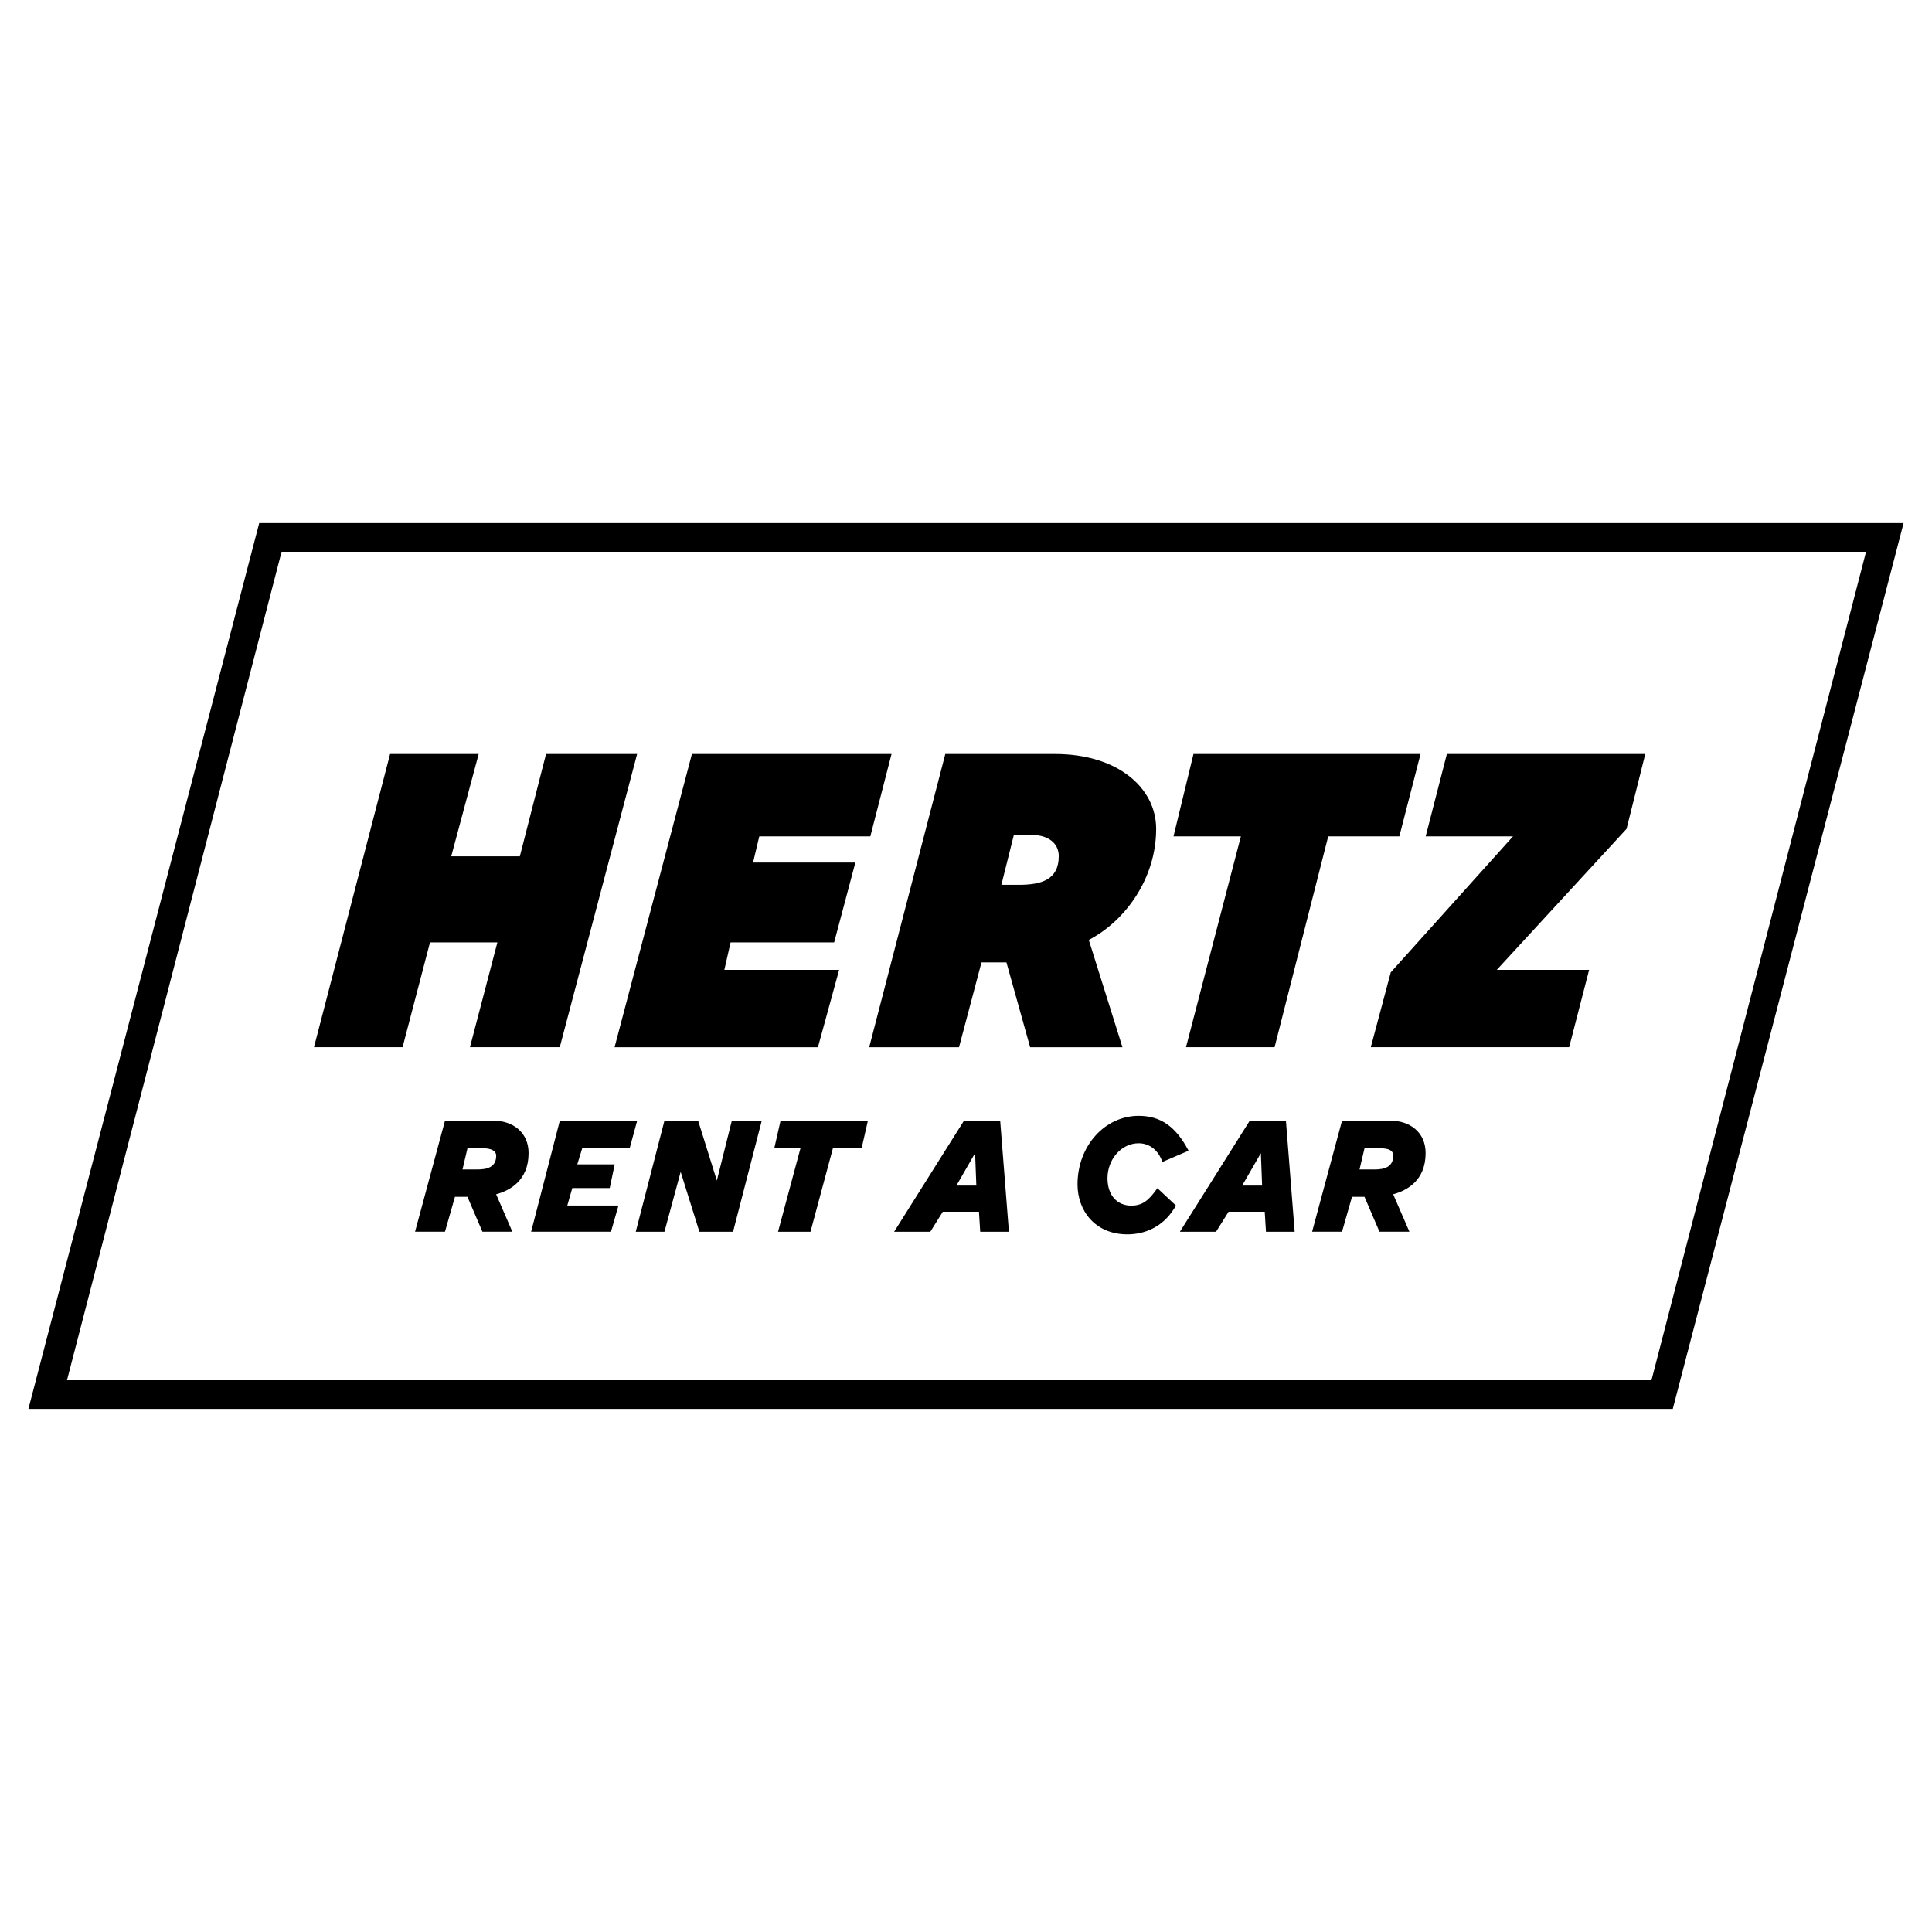
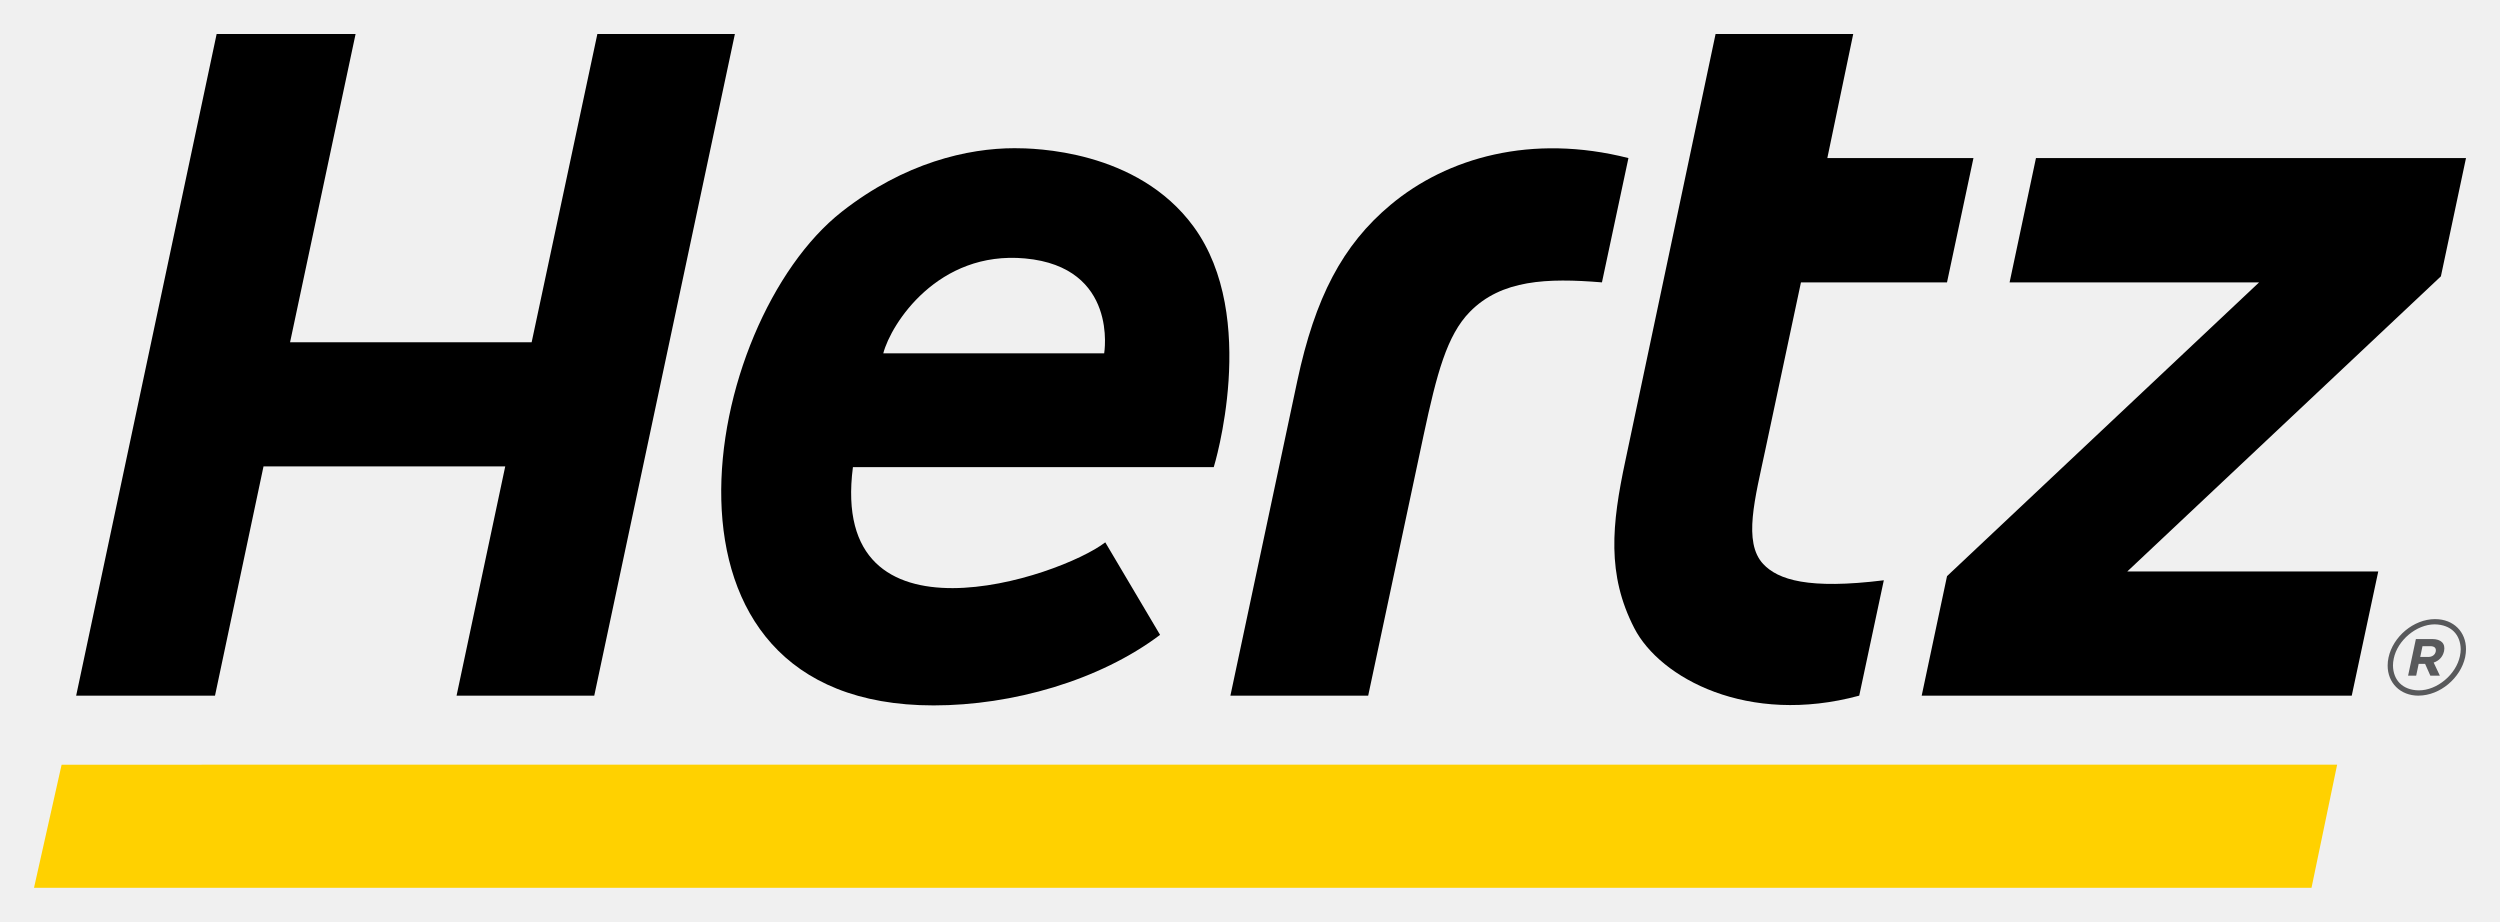
- <svg xmlns="http://www.w3.org/2000/svg" width="2500" height="2500" viewBox="0 0 192.756 192.756">
-   <g fill-rule="evenodd" clip-rule="evenodd">
-     <path fill="#fff" d="M0 0h192.756v192.756H0V0z" />
-     <path d="M189.922 52.188l-23.029 88.38H2.834l23.028-88.38h164.06zM28.093 55.051l-21.41 82.654h158.084l21.408-82.654H28.093zm10.826 20.177h8.838l-2.738 10.208h6.846l2.614-10.208h9.086l-7.717 29.253h-8.962l2.738-10.457h-6.722l-2.738 10.457h-8.838l7.593-29.253zm55.394 0h10.955c6.223 0 10.082 3.361 10.082 7.469 0 4.979-3.111 9.212-6.721 11.079l3.359 10.706h-9.211l-2.365-8.465h-2.488l-2.242 8.465H86.72l7.593-29.254zm5.595 13.051h1.744c2.24 0 3.982-.498 3.982-2.863 0-1.245-.996-2.117-2.738-2.117h-1.742l-1.246 4.98zM69.033 75.228h19.916l-2.116 8.216H75.754l-.622 2.614h10.207l-2.116 7.967H72.891l-.622 2.738h11.452l-2.116 7.719h-20.29l7.718-29.254zm69.723 21.784l12.197-13.568h-8.713l2.115-8.216h19.793l-1.867 7.469-12.945 14.065h9.211l-1.992 7.719h-19.791l1.992-7.469zm-19.682-21.784h22.654l-2.115 8.216h-7.096l-5.352 21.037h-8.838l5.477-21.037h-6.723l1.993-8.216zm-52.782 36.583h3.361l1.867 5.975 1.494-5.975h2.987l-2.863 11.078h-3.361l-1.867-5.975-1.618 5.975h-2.863l2.863-11.078zm58.397 0h3.609l.871 11.078h-2.863l-.123-1.992h-3.609l-1.246 1.992h-3.609l6.97-11.078zm-.759 6.476h1.992l-.125-3.236-1.867 3.236zm-27.752-6.476h3.611l.871 11.078h-2.863l-.125-1.992h-3.609l-1.245 1.992h-3.61l6.97-11.078zm-.759 6.476h1.991l-.125-3.236-1.866 3.236zm38.476-6.476h4.855c1.867 0 3.484 1.119 3.484 3.236 0 2.738-1.867 3.734-3.236 4.107l1.619 3.734h-2.988l-1.494-3.484h-1.244l-.996 3.484h-2.986l2.986-11.077zm1.746 4.867h1.494c.996 0 1.867-.248 1.867-1.369 0-.498-.373-.748-1.369-.748h-1.494l-.498 2.117zm-91.244-4.867h4.854c1.867 0 3.485 1.119 3.485 3.236 0 2.738-1.867 3.734-3.237 4.107l1.618 3.734H48.13l-1.494-3.484h-1.245l-.996 3.484H41.41l2.987-11.077zm1.746 4.867h1.494c.996 0 1.867-.248 1.867-1.369 0-.498-.498-.748-1.369-.748h-1.494l-.498 2.117zm71.195 3.609l-.248.373c-1.121 1.744-2.863 2.49-4.605 2.49-3.236 0-4.98-2.365-4.98-4.979 0-3.859 2.738-6.846 6.1-6.846 2.24 0 3.734 1.119 4.979 3.484l-2.613 1.121c-.373-1.121-1.246-1.867-2.365-1.867-1.742 0-3.111 1.617-3.111 3.484 0 1.744.996 2.738 2.365 2.738 1.119 0 1.742-.498 2.613-1.742l1.865 1.744zm-61.484-8.476h7.717l-.747 2.738h-4.73l-.498 1.617h3.734l-.498 2.365h-3.734l-.498 1.744h5.104l-.747 2.613H52.99l2.864-11.077zm22.022 0h8.713l-.623 2.738h-2.863l-2.241 8.34h-3.236l2.24-8.34h-2.613l.623-2.738z" />
+ <svg xmlns="http://www.w3.org/2000/svg" id="svg8" version="1.1" viewBox="0 0 36.752 13.551" height="13.551mm" width="36.752mm">
+   <defs id="defs2">
+     <clipPath clipPathUnits="userSpaceOnUse" id="clipPath3715">
+       <path d="m 419.528,595.275 v -426.5 l 419.527,53.074 v 373.426 z" id="path3713" />
+     </clipPath>
+     <clipPath clipPathUnits="userSpaceOnUse" id="clipPath3935">
+       <path d="m 430.866,514.378 h 146.309 v 80.897 H 430.866 Z" id="path3933" />
+     </clipPath>
+     <clipPath clipPathUnits="userSpaceOnUse" id="clipPath3975">
+       <path d="m 11.338,514.378 h 146.309 v 80.897 H 11.338 Z" id="path3973" />
+     </clipPath>
+   </defs>
+   <g transform="translate(15.82571,-79.46153)" id="layer1">
+     <g id="g4322">
+       <g id="g3965" transform="matrix(0.3527778,0,0,-0.3527778,18.15537,92.51266)">
+         <path d="m 0,0 h -94.907 l 1.15,5.129 94.825,0.002 z" style="fill:#ffd100;fill-opacity:1;fill-rule:nonzero;stroke:none" id="path3967" />
+       </g>
+       <g id="g3969" transform="matrix(0.3527778,0,0,-0.3527778,-27.29334,281.9677)">
+         <g id="g3971" clip-path="url(#clipPath3975)">
+           <g id="g3977" transform="translate(133.9907,548.2335)">
+             <path d="M 0,0 C -0.002,0 -0.007,0.001 -0.015,0.001 -0.908,-0.004 -1.763,-0.727 -1.951,-1.602 -1.976,-1.713 -1.987,-1.826 -1.987,-1.938 V -1.94 c 0.002,-0.708 0.514,-1.248 1.287,-1.25 0.004,0 0.006,0.002 0.006,0.002 0.893,0.005 1.747,0.732 1.937,1.603 0.022,0.114 0.035,0.225 0.035,0.331 C 1.282,-0.542 0.768,-0.003 0,0 M 1.025,-1.541 C 0.868,-2.303 0.076,-2.974 -0.694,-2.969 h -0.002 c -0.673,0.013 -1.058,0.429 -1.069,1.031 0,0.095 0.01,0.192 0.032,0.293 0.153,0.758 0.938,1.424 1.707,1.427 0.688,-0.013 1.071,-0.428 1.084,-1.036 0,-0.087 -0.012,-0.185 -0.033,-0.287" style="fill:#58595b;fill-opacity:1;fill-rule:nonzero;stroke:none" id="path3979" />
+           </g>
+           <g id="g3981" transform="translate(133.8614,547.403)">
+             <path d="m 0,0 h -0.681 l -0.325,-1.527 h 0.337 l 0.104,0.493 h 0.268 l 0.219,-0.493 H 0.319 L 0.06,-0.98 c 0.212,0.071 0.378,0.228 0.433,0.477 C 0.559,-0.185 0.365,0 0,0 M 0.146,-0.523 C 0.117,-0.654 0.004,-0.746 -0.166,-0.746 H -0.5 l 0.094,0.449 h 0.328 c 0.168,0 0.254,-0.077 0.224,-0.226" style="fill:#58595b;fill-opacity:1;fill-rule:nonzero;stroke:none" id="path3983" />
+           </g>
+           <g id="g3985" transform="translate(105.9813,550.5309)">
+             <path d="m 0,0 c -0.847,0.912 -0.34,2.727 0.093,4.776 l 1.481,6.959 H 7.66 l 1.102,5.18 H 2.673 l 1.079,5.17 H -1.984 L -5.744,4.298 c -0.567,-2.656 -0.779,-4.735 0.374,-6.973 1.073,-2.081 4.735,-4.068 9.372,-2.812 l 1.025,4.808 C 1.882,-1.069 0.619,-0.659 0,0" style="fill:#000000;fill-opacity:1;fill-rule:nonzero;stroke:none" id="path3987" />
+           </g>
+           <g id="g3989" transform="translate(57.3994,572.6157)">
+             <path d="M 0,0 -2.738,-12.844 H -12.805 L -10.075,0 h -5.79 l -5.854,-27.571 h 5.786 l 2.021,9.552 h 10.073 l -2.028,-9.552 h 5.738 L 5.731,0 Z" style="fill:#000000;fill-opacity:1;fill-rule:nonzero;stroke:none" id="path3991" />
+           </g>
+           <g id="g3993" transform="translate(90.4552,565.4981)">
+             <path d="m 0,0 c -2.008,-1.677 -3.149,-3.872 -3.888,-7.338 l -2.788,-13.116 h 5.742 L 1.38,-9.577 c 0.546,2.544 0.964,4.136 1.92,5.115 1.315,1.344 3.22,1.418 5.507,1.23 l 1.104,5.18 C 5.877,2.973 2.354,1.968 0,0" style="fill:#000000;fill-opacity:1;fill-rule:nonzero;stroke:none" id="path3995" />
+           </g>
+           <g id="g3997" transform="translate(135.2685,567.446)">
+             <path d="m 0,0 h -17.92 l -1.099,-5.18 h 10.397 l -13.004,-12.241 -1.056,-4.981 h 17.921 l 1.105,5.176 h -10.458 l 13.068,12.298 z" style="fill:#000000;fill-opacity:1;fill-rule:nonzero;stroke:none" id="path3999" />
+           </g>
+           <g id="g4001" transform="translate(74.7853,567.8577)">
+             <path d="m 0,0 c -1.939,0 -4.591,-0.6 -7.198,-2.646 -5.875,-4.61 -8.793,-20.574 3.825,-20.574 3.271,0 6.91,1.034 9.436,2.94 l -2.283,3.855 c -1.911,-1.468 -11.529,-4.663 -10.516,3.134 H 8.3 c 0.007,0.015 1.918,6.249 -0.838,10.02 C 5.113,-0.056 0.79,0 0,0 m 3.734,-8.549 h -9.205 c 0.324,1.239 2.279,4.289 5.909,3.955 3.904,-0.36 3.296,-3.955 3.296,-3.955" style="fill:#000000;fill-opacity:1;fill-rule:nonzero;stroke:none" id="path4003" />
+           </g>
+         </g>
+       </g>
+     </g>
  </g>
</svg>
